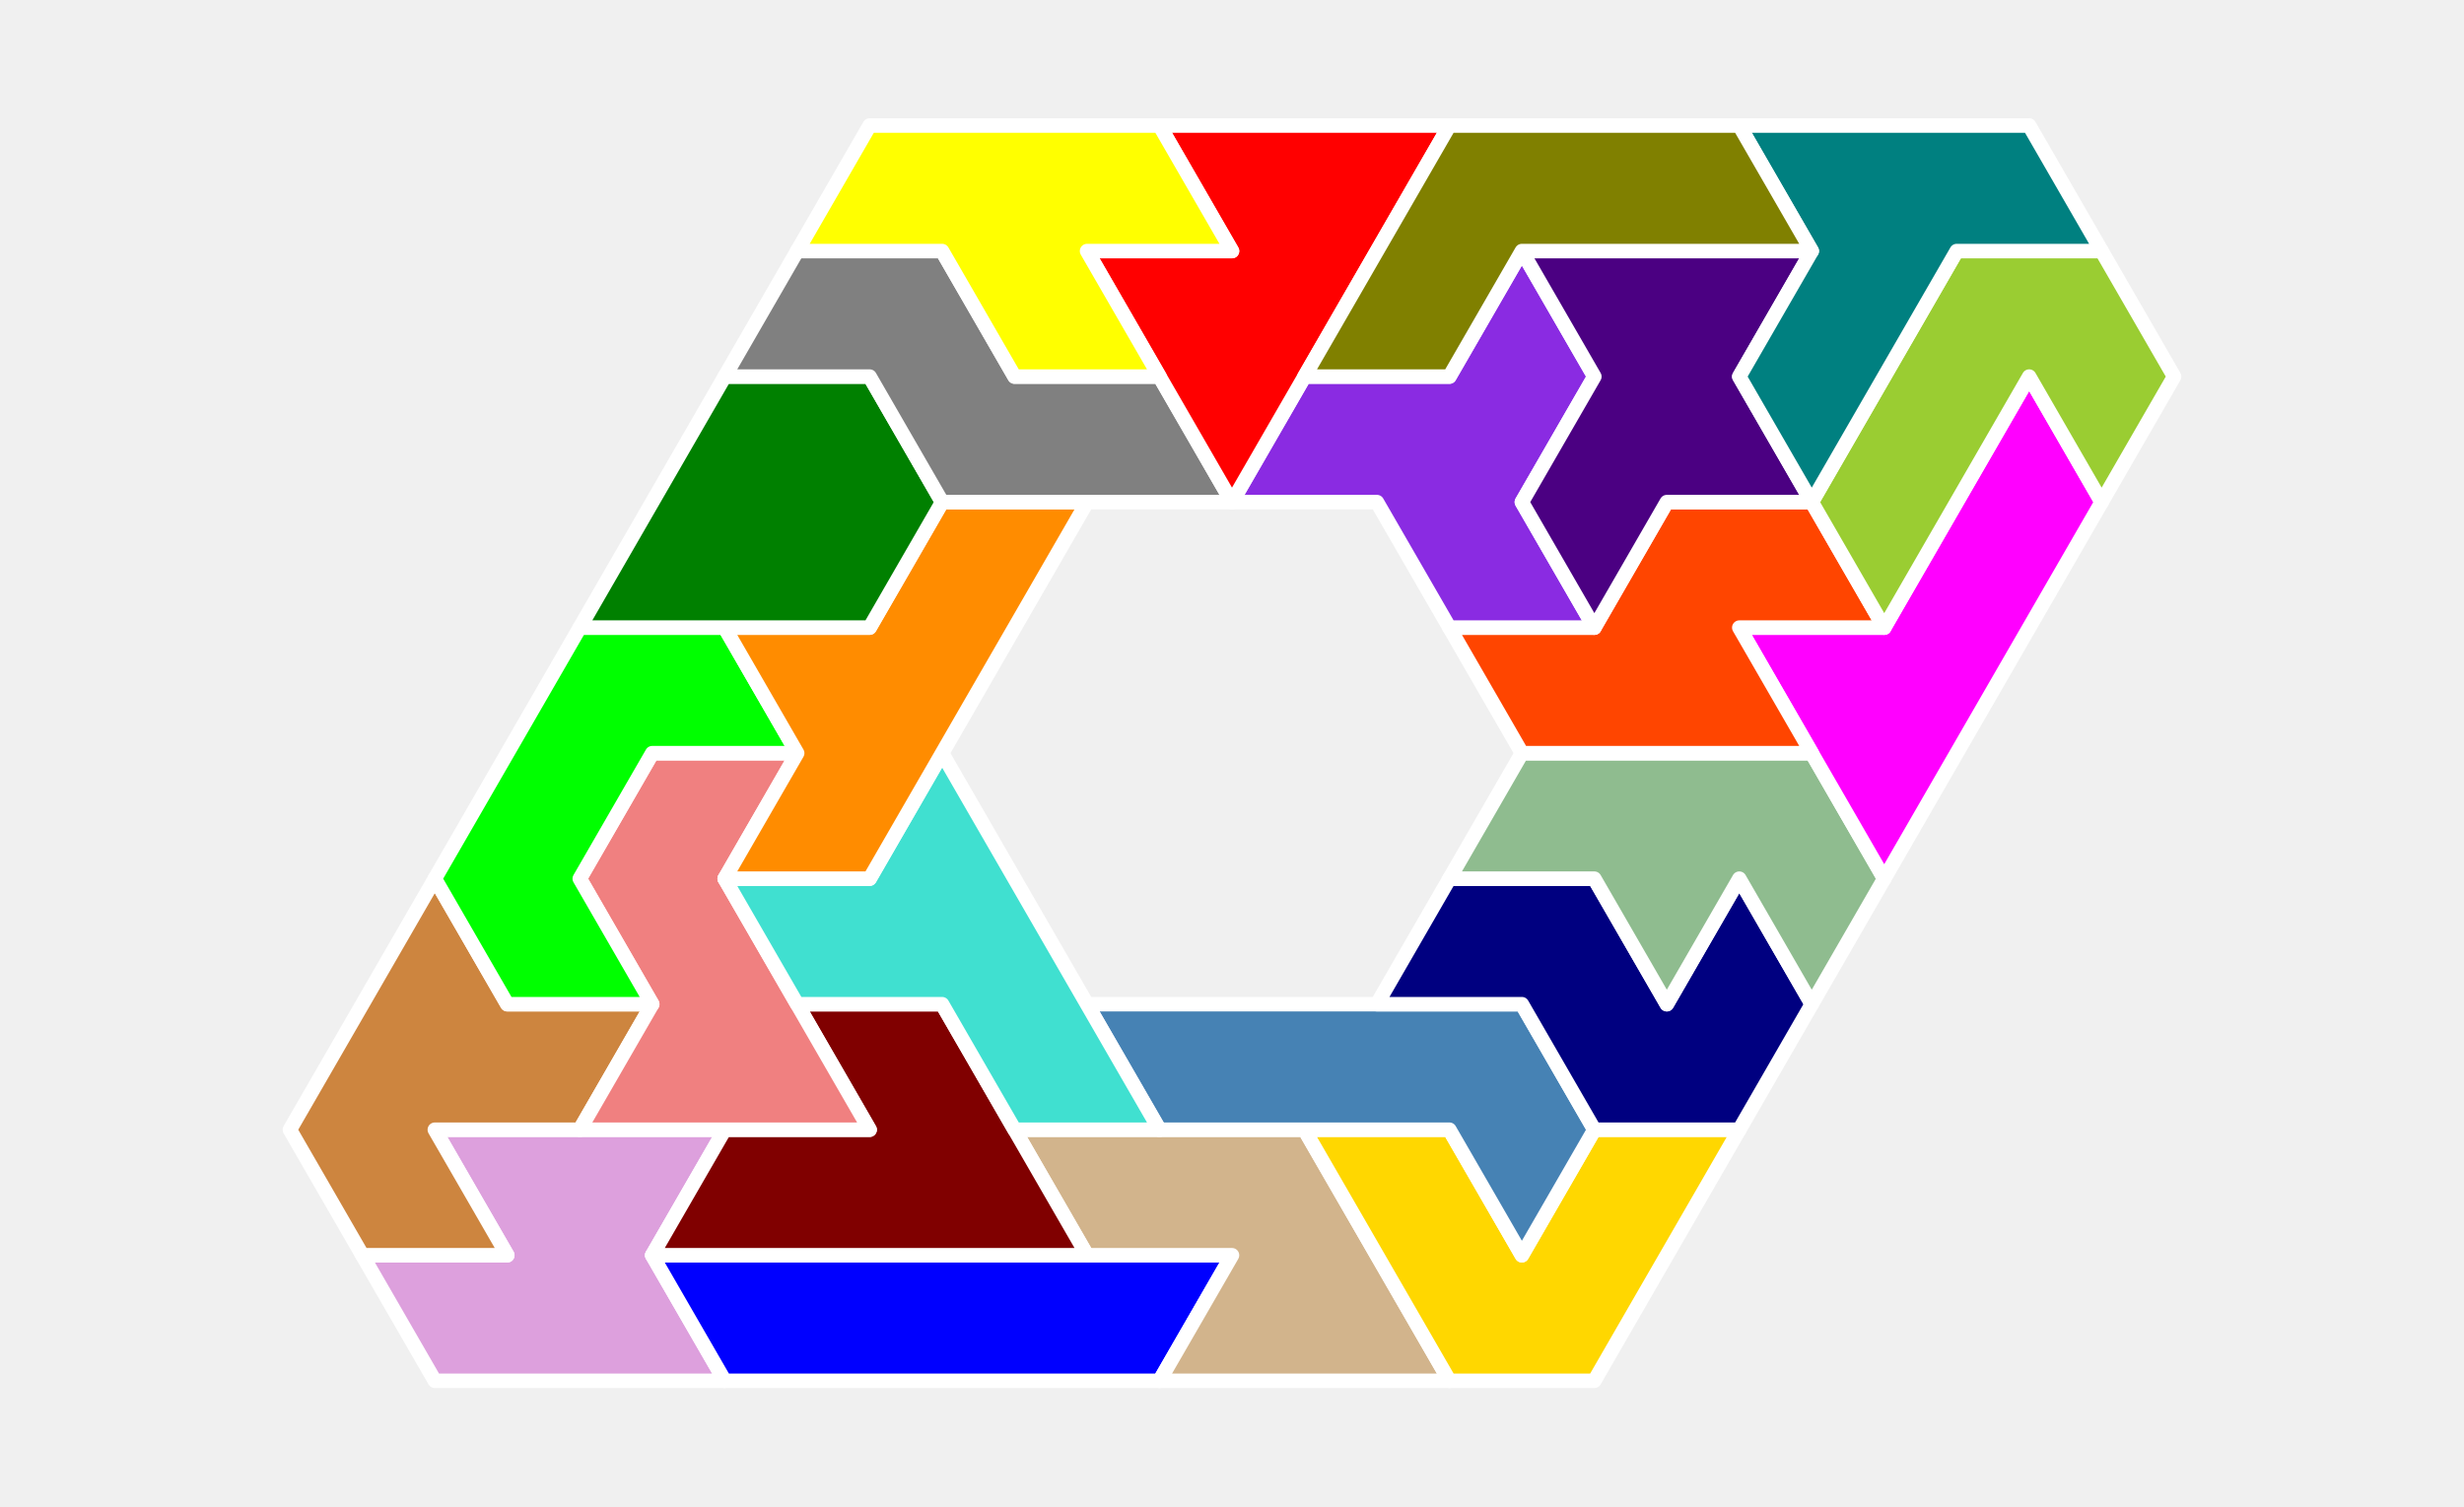
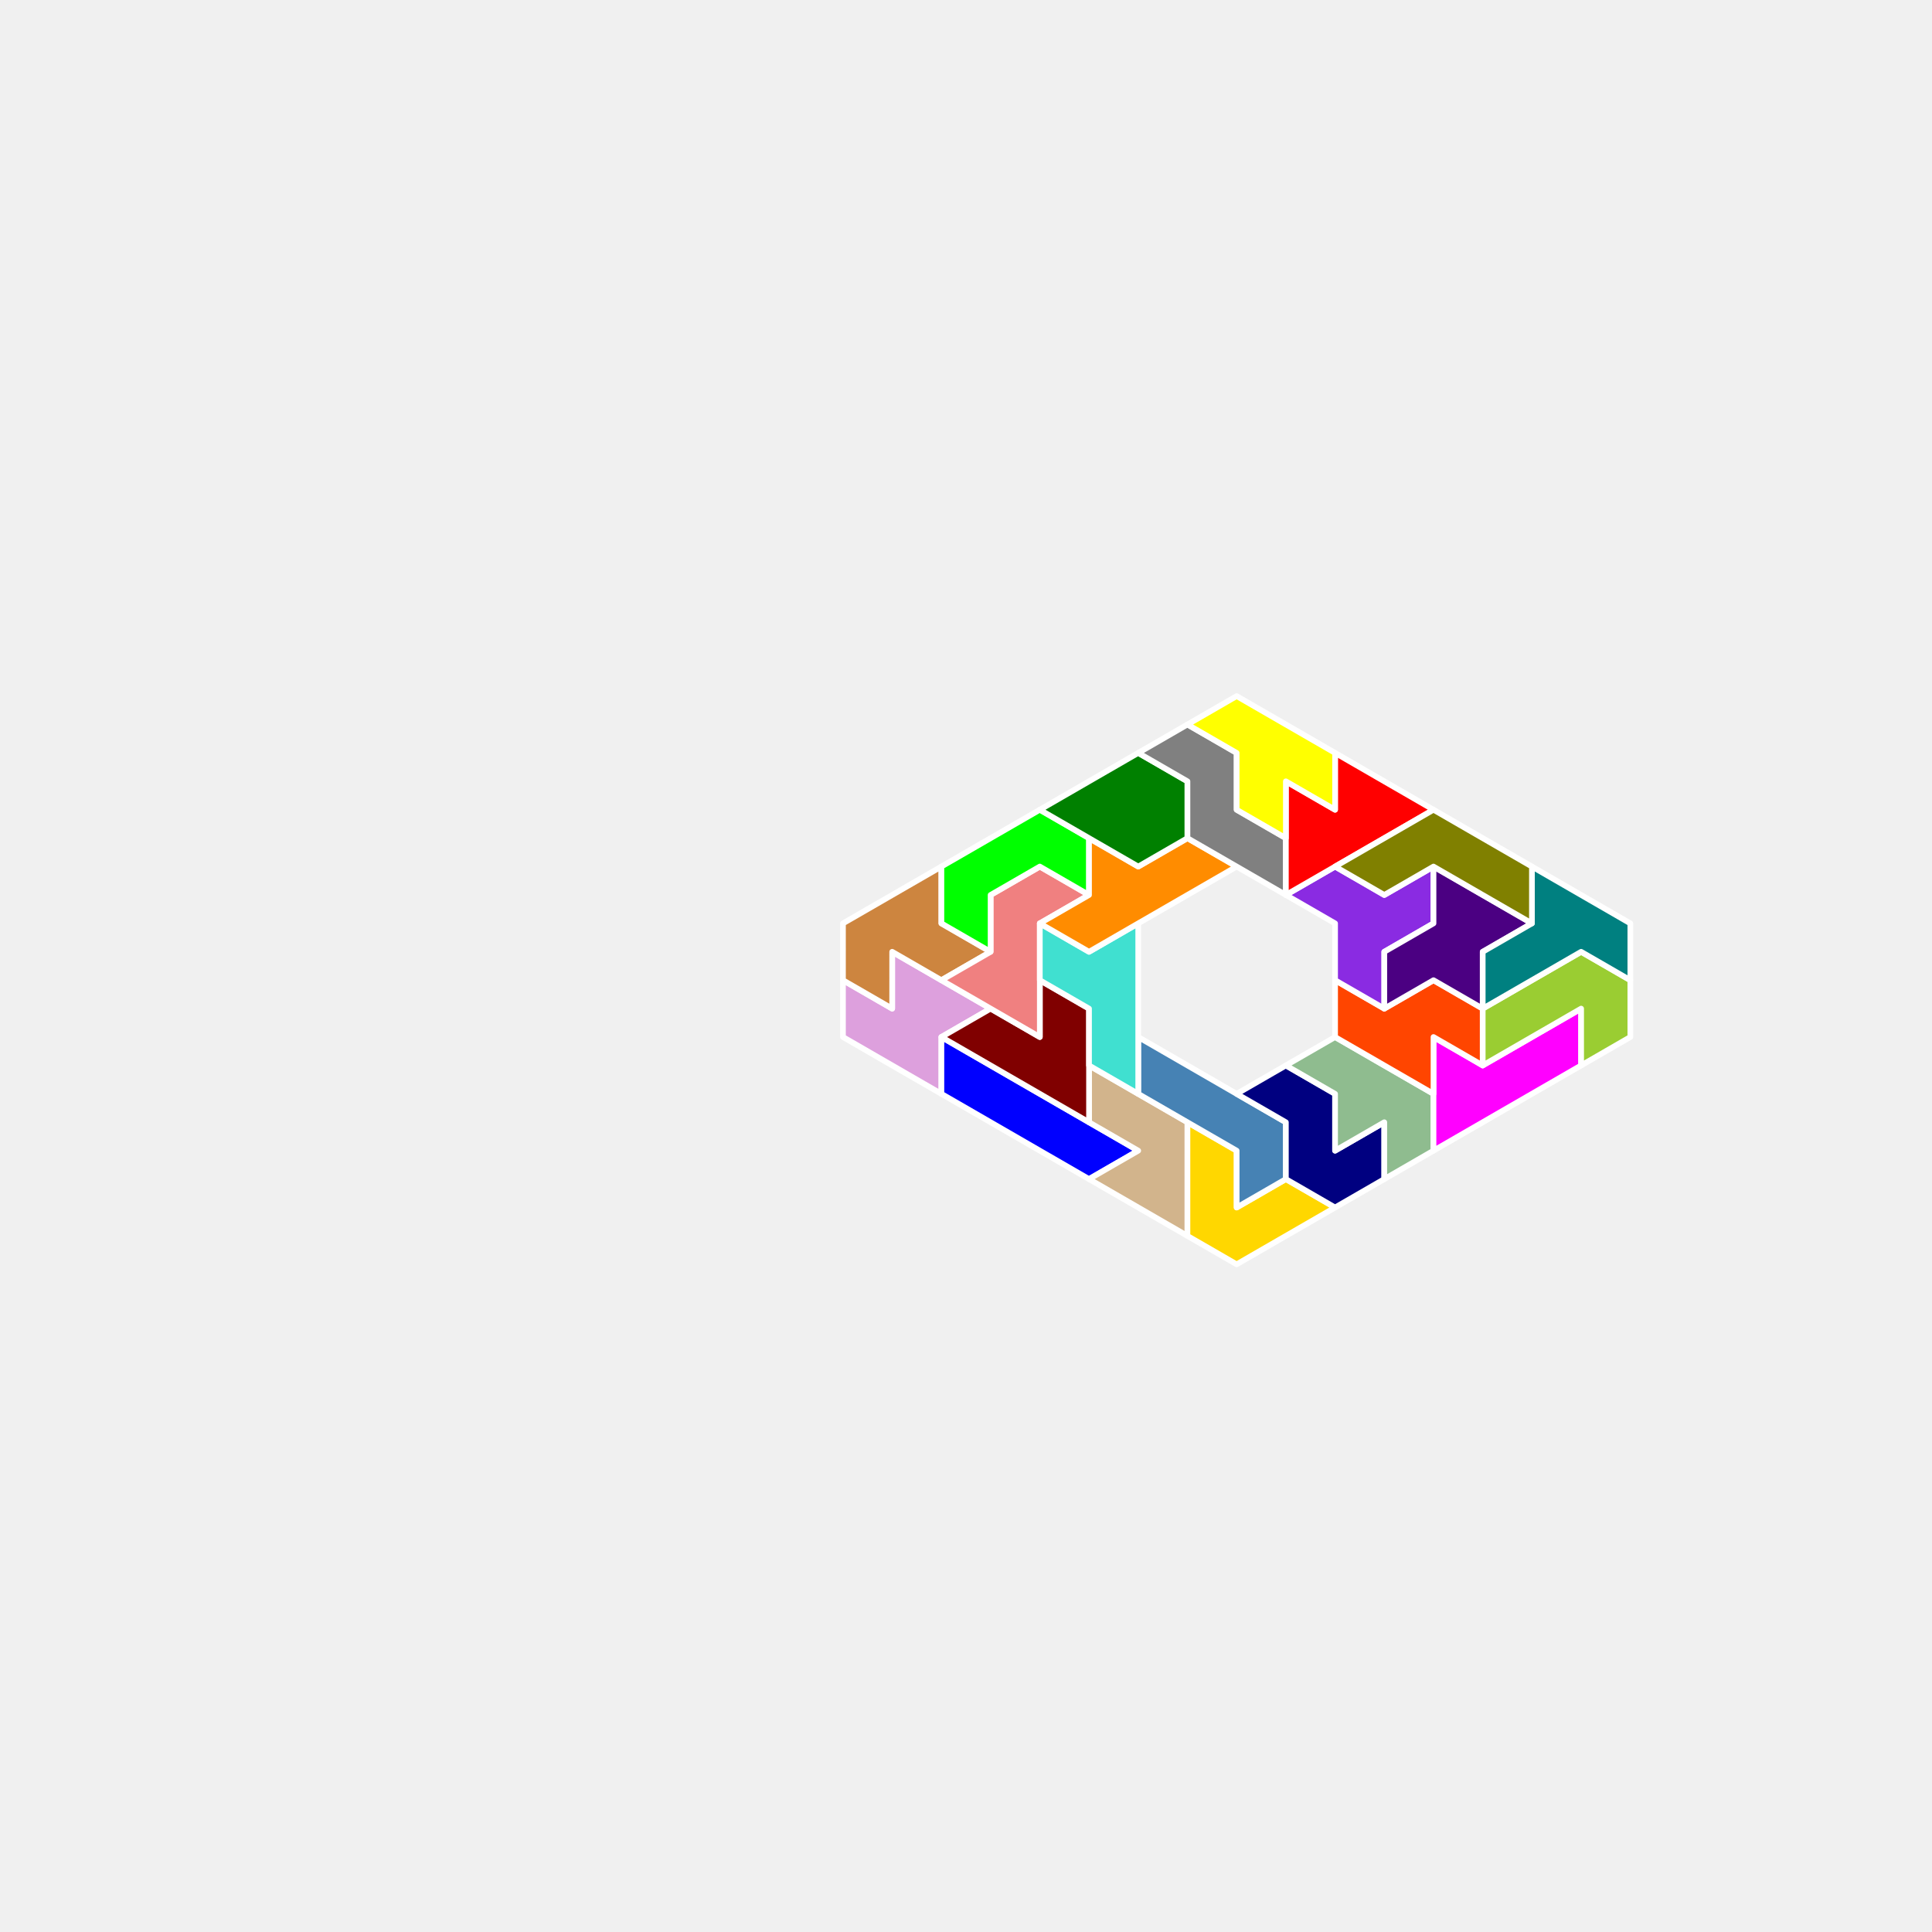
- <svg xmlns="http://www.w3.org/2000/svg" width="170.0" height="103.923" viewBox="0 0 170.0 103.923">
-   <g>
+ <svg xmlns="http://www.w3.org/2000/svg" width="340.000" height="340.000" viewBox="0 0 340.000 340.000">
+   <g transform="translate(170.000,85.000) rotate(30)">
    <polygon fill="plum" stroke="white" stroke-width="1" stroke-linejoin="round" points="25.000,86.603 30.000,95.263 50.000,95.263 45.000,86.603 50.000,77.942 30.000,77.942 35.000,86.603">
</polygon>
    <polygon fill="blue" stroke="white" stroke-width="1" stroke-linejoin="round" points="45.000,86.603 50.000,95.263 80.000,95.263 85.000,86.603">
</polygon>
    <polygon fill="tan" stroke="white" stroke-width="1" stroke-linejoin="round" points="80.000,95.263 100.000,95.263 90.000,77.942 70.000,77.942 75.000,86.603 85.000,86.603">
</polygon>
    <polygon fill="gold" stroke="white" stroke-width="1" stroke-linejoin="round" points="95.000,86.603 100.000,95.263 110.000,95.263 120.000,77.942 110.000,77.942 105.000,86.603 100.000,77.942 90.000,77.942">
</polygon>
    <polygon fill="peru" stroke="white" stroke-width="1" stroke-linejoin="round" points="20.000,77.942 25.000,86.603 35.000,86.603 30.000,77.942 40.000,77.942 45.000,69.282 35.000,69.282 30.000,60.622">
</polygon>
    <polygon fill="maroon" stroke="white" stroke-width="1" stroke-linejoin="round" points="45.000,86.603 75.000,86.603 65.000,69.282 55.000,69.282 60.000,77.942 50.000,77.942">
</polygon>
    <polygon fill="steelblue" stroke="white" stroke-width="1" stroke-linejoin="round" points="100.000,77.942 105.000,86.603 110.000,77.942 105.000,69.282 75.000,69.282 80.000,77.942">
</polygon>
    <polygon fill="lightcoral" stroke="white" stroke-width="1" stroke-linejoin="round" points="40.000,77.942 60.000,77.942 50.000,60.622 55.000,51.962 45.000,51.962 40.000,60.622 45.000,69.282">
</polygon>
    <polygon fill="turquoise" stroke="white" stroke-width="1" stroke-linejoin="round" points="65.000,69.282 70.000,77.942 80.000,77.942 65.000,51.962 60.000,60.622 50.000,60.622 55.000,69.282">
</polygon>
    <polygon fill="navy" stroke="white" stroke-width="1" stroke-linejoin="round" points="105.000,69.282 110.000,77.942 120.000,77.942 125.000,69.282 120.000,60.622 115.000,69.282 110.000,60.622 100.000,60.622 95.000,69.282">
</polygon>
    <polygon fill="lime" stroke="white" stroke-width="1" stroke-linejoin="round" points="30.000,60.622 35.000,69.282 45.000,69.282 40.000,60.622 45.000,51.962 55.000,51.962 50.000,43.301 40.000,43.301">
</polygon>
    <polygon fill="darkseagreen" stroke="white" stroke-width="1" stroke-linejoin="round" points="110.000,60.622 115.000,69.282 120.000,60.622 125.000,69.282 130.000,60.622 125.000,51.962 105.000,51.962 100.000,60.622">
</polygon>
    <polygon fill="darkorange" stroke="white" stroke-width="1" stroke-linejoin="round" points="50.000,60.622 60.000,60.622 75.000,34.641 65.000,34.641 60.000,43.301 50.000,43.301 55.000,51.962">
</polygon>
    <polygon fill="magenta" stroke="white" stroke-width="1" stroke-linejoin="round" points="125.000,51.962 130.000,60.622 145.000,34.641 140.000,25.981 130.000,43.301 120.000,43.301">
</polygon>
    <polygon fill="orangered" stroke="white" stroke-width="1" stroke-linejoin="round" points="100.000,43.301 105.000,51.962 125.000,51.962 120.000,43.301 130.000,43.301 125.000,34.641 115.000,34.641 110.000,43.301">
</polygon>
    <polygon fill="green" stroke="white" stroke-width="1" stroke-linejoin="round" points="40.000,43.301 60.000,43.301 65.000,34.641 60.000,25.981 50.000,25.981">
</polygon>
    <polygon fill="blueviolet" stroke="white" stroke-width="1" stroke-linejoin="round" points="95.000,34.641 100.000,43.301 110.000,43.301 105.000,34.641 110.000,25.981 105.000,17.321 100.000,25.981 90.000,25.981 85.000,34.641">
</polygon>
    <polygon fill="indigo" stroke="white" stroke-width="1" stroke-linejoin="round" points="105.000,34.641 110.000,43.301 115.000,34.641 125.000,34.641 120.000,25.981 125.000,17.321 105.000,17.321 110.000,25.981">
</polygon>
    <polygon fill="yellowgreen" stroke="white" stroke-width="1" stroke-linejoin="round" points="125.000,34.641 130.000,43.301 140.000,25.981 145.000,34.641 150.000,25.981 145.000,17.321 135.000,17.321">
</polygon>
    <polygon fill="gray" stroke="white" stroke-width="1" stroke-linejoin="round" points="60.000,25.981 65.000,34.641 85.000,34.641 80.000,25.981 70.000,25.981 65.000,17.321 55.000,17.321 50.000,25.981">
</polygon>
    <polygon fill="red" stroke="white" stroke-width="1" stroke-linejoin="round" points="80.000,25.981 85.000,34.641 100.000,8.660 80.000,8.660 85.000,17.321 75.000,17.321">
</polygon>
    <polygon fill="teal" stroke="white" stroke-width="1" stroke-linejoin="round" points="120.000,25.981 125.000,34.641 135.000,17.321 145.000,17.321 140.000,8.660 120.000,8.660 125.000,17.321">
</polygon>
    <polygon fill="yellow" stroke="white" stroke-width="1" stroke-linejoin="round" points="65.000,17.321 70.000,25.981 80.000,25.981 75.000,17.321 85.000,17.321 80.000,8.660 60.000,8.660 55.000,17.321">
</polygon>
    <polygon fill="olive" stroke="white" stroke-width="1" stroke-linejoin="round" points="90.000,25.981 100.000,25.981 105.000,17.321 125.000,17.321 120.000,8.660 100.000,8.660">
</polygon>
  </g>
</svg>
